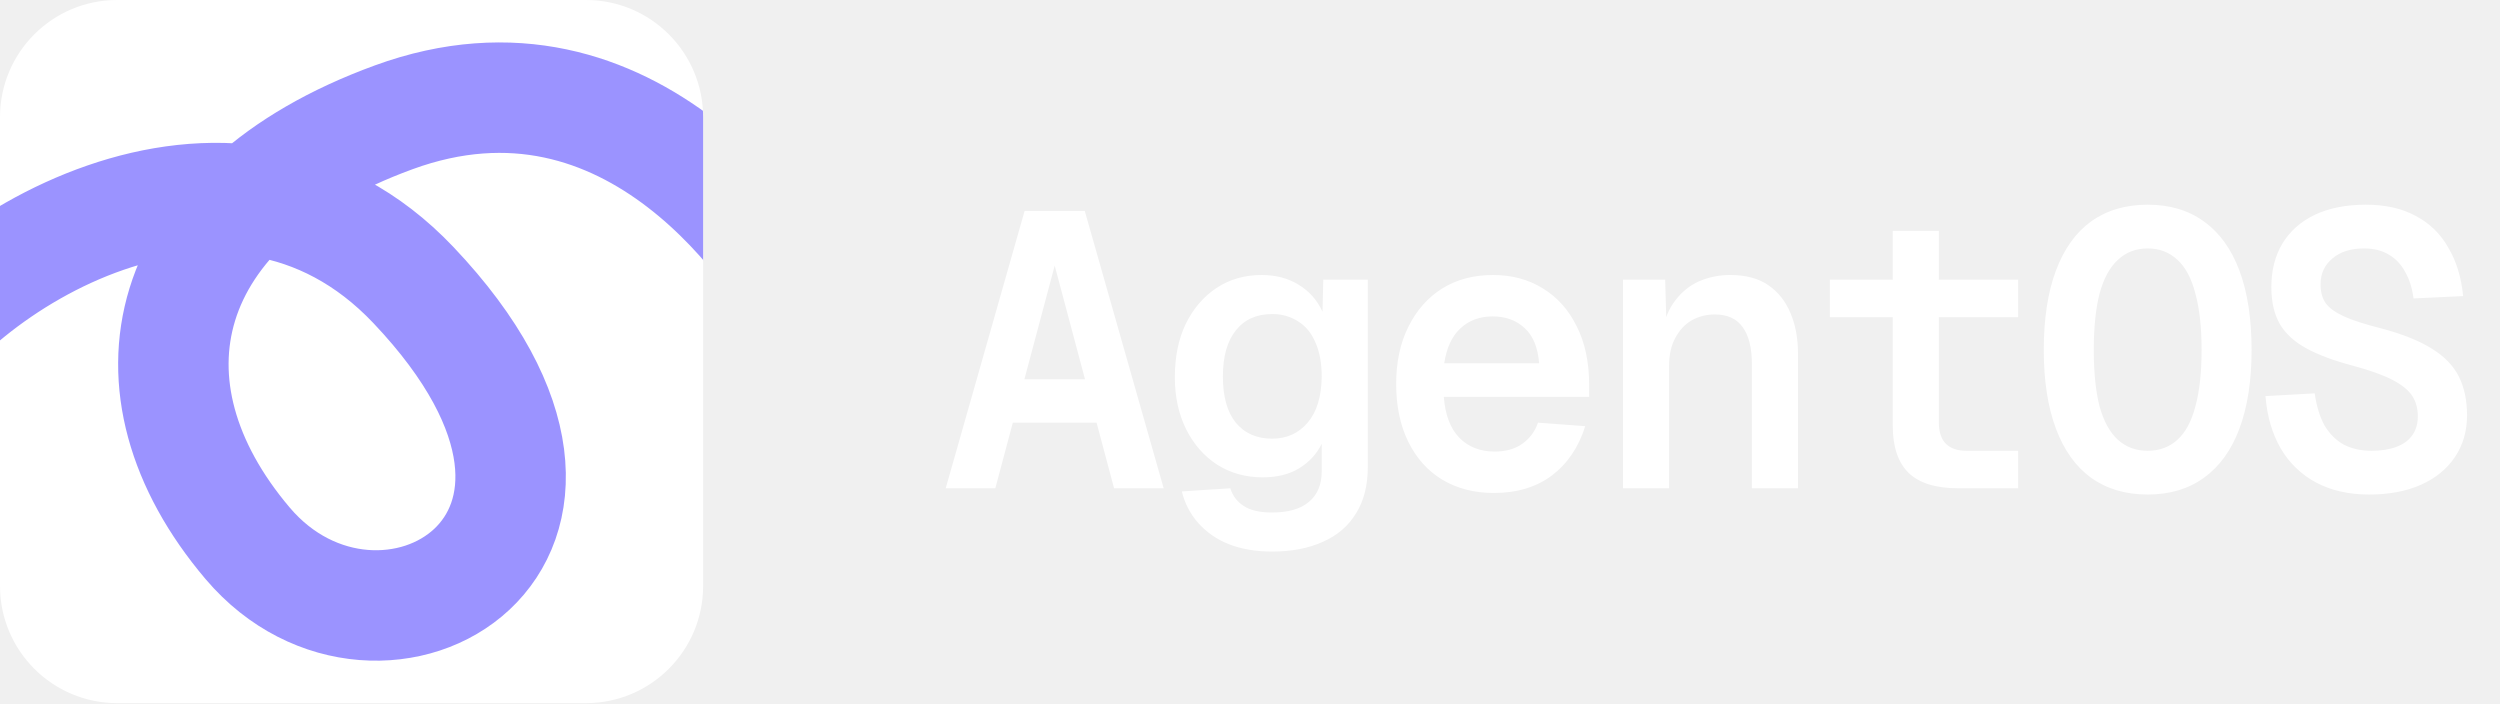
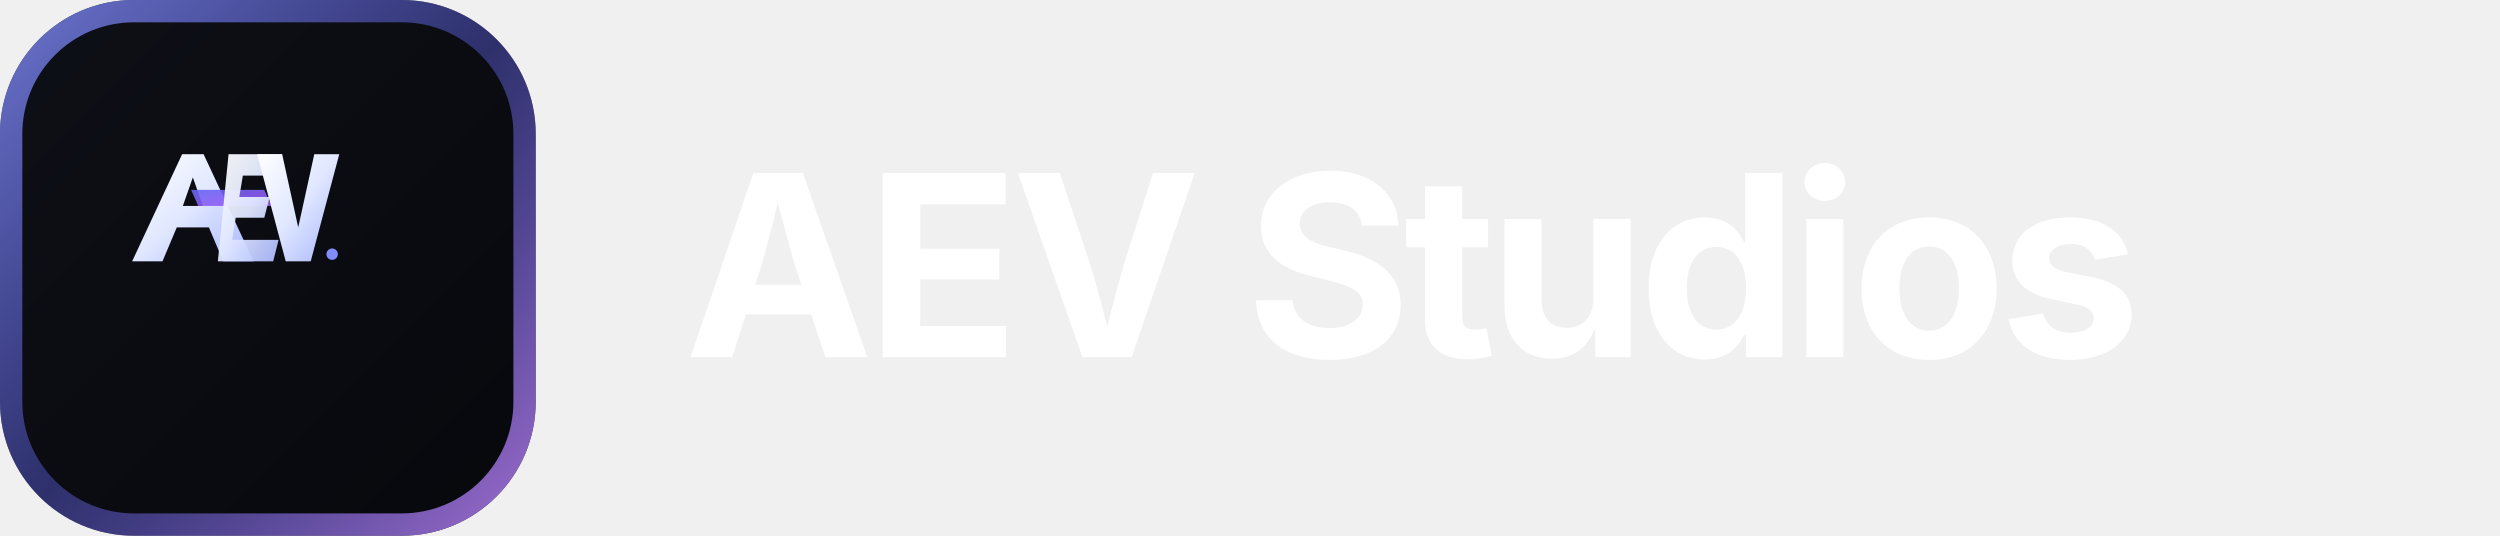
- <svg xmlns="http://www.w3.org/2000/svg" width="128" height="36" fill="none">
-   <path fill="#fff" d="m48.42 25 4.04-14.2h3.08L59.58 25h-2.54L54 13.6 50.96 25h-2.54Zm2.48-3.36.68-2.22h4.84l.68 2.22h-6.2Zm14.232 6.6c-.84 0-1.58-.127-2.22-.38a4.095 4.095 0 0 1-1.56-1.08 3.706 3.706 0 0 1-.84-1.62l2.48-.16c.12.387.347.687.68.9.334.227.82.34 1.46.34.827 0 1.453-.18 1.88-.54.44-.36.66-.887.66-1.58v-1.4c-.253.52-.64.94-1.16 1.26-.507.307-1.127.46-1.86.46-.867 0-1.64-.213-2.32-.64-.68-.44-1.213-1.047-1.6-1.82-.386-.773-.58-1.66-.58-2.66 0-1.053.187-1.967.56-2.74.387-.787.913-1.4 1.58-1.84.667-.44 1.433-.66 2.3-.66.734 0 1.367.167 1.9.5.547.333.953.793 1.22 1.38l.04-1.64h2.28v9.58c0 .947-.2 1.74-.6 2.38-.4.653-.966 1.14-1.7 1.46-.733.333-1.6.5-2.6.5Zm0-5.78c.747 0 1.353-.273 1.82-.82.467-.547.707-1.333.72-2.36 0-.68-.106-1.26-.32-1.74-.2-.48-.493-.84-.88-1.08a2.39 2.39 0 0 0-1.34-.38c-.8 0-1.42.28-1.86.84-.44.547-.66 1.333-.66 2.36s.22 1.813.66 2.36c.453.547 1.074.82 1.86.82Zm11.352 2.78c-1 0-1.88-.227-2.64-.68-.746-.453-1.326-1.1-1.74-1.94-.413-.84-.62-1.827-.62-2.96 0-1.12.207-2.093.62-2.92.414-.84.987-1.493 1.72-1.96.747-.467 1.62-.7 2.62-.7.96 0 1.807.227 2.54.68.747.453 1.327 1.1 1.74 1.94.427.84.64 1.84.64 3v.62h-7.44c.067.907.327 1.6.78 2.08.467.48 1.074.72 1.82.72.574 0 1.047-.133 1.42-.4.387-.28.654-.64.8-1.08l2.42.18c-.333 1.067-.9 1.907-1.7 2.52-.8.6-1.793.9-2.98.9Zm-2.54-6.64h4.86c-.066-.813-.313-1.413-.74-1.8-.426-.4-.973-.6-1.64-.6-.666 0-1.22.207-1.66.62-.426.4-.7.993-.82 1.78Zm9.153 6.4V14.32h2.16l.08 2.86-.24-.14c.12-.68.346-1.233.68-1.66.333-.44.74-.767 1.22-.98a3.988 3.988 0 0 1 1.6-.32c.786 0 1.433.173 1.94.52.506.347.886.827 1.14 1.44.253.6.38 1.287.38 2.06V25h-2.36v-6.34c0-.853-.16-1.493-.48-1.92-.307-.427-.78-.64-1.42-.64-.427 0-.82.1-1.18.3-.347.2-.627.5-.84.9-.214.387-.32.867-.32 1.44V25h-2.36Zm17.172 0c-1.147 0-1.994-.26-2.54-.78-.547-.533-.82-1.34-.82-2.42v-9.98h2.36v9.8c0 .493.12.86.36 1.1.24.24.593.36 1.06.36h2.64V25h-3.06Zm-6.58-8.76v-1.92h9.64v1.92h-9.64Zm16.272 9.08c-1.133 0-2.1-.287-2.9-.86-.787-.573-1.387-1.413-1.8-2.52-.413-1.107-.62-2.447-.62-4.02 0-1.6.207-2.953.62-4.06.413-1.107 1.013-1.947 1.8-2.52.8-.573 1.767-.86 2.9-.86s2.093.287 2.88.86c.8.573 1.407 1.413 1.82 2.52.413 1.107.62 2.46.62 4.06 0 1.573-.207 2.913-.62 4.02-.413 1.107-1.02 1.947-1.82 2.52-.787.573-1.747.86-2.88.86Zm0-2.24c.6 0 1.107-.187 1.52-.56.413-.373.72-.94.92-1.7.213-.773.32-1.74.32-2.9s-.107-2.127-.32-2.9c-.2-.773-.507-1.347-.92-1.72-.413-.387-.92-.58-1.52-.58s-1.107.193-1.52.58c-.413.373-.727.947-.94 1.72-.2.773-.3 1.74-.3 2.9s.1 2.127.3 2.9c.213.76.527 1.327.94 1.7.413.373.92.56 1.52.56Zm11.332 2.24c-1.04 0-1.947-.207-2.72-.62a4.608 4.608 0 0 1-1.8-1.74c-.44-.76-.7-1.653-.78-2.68l2.52-.14c.093.653.26 1.2.5 1.64.253.427.58.753.98.98.413.213.887.32 1.42.32.507 0 .933-.067 1.28-.2.36-.133.633-.333.82-.6.187-.267.28-.587.28-.96 0-.4-.093-.747-.28-1.04-.187-.293-.52-.567-1-.82s-1.167-.5-2.06-.74c-.96-.253-1.747-.547-2.36-.88-.613-.333-1.067-.747-1.36-1.24-.293-.507-.44-1.14-.44-1.9 0-.853.187-1.593.56-2.22.387-.64.94-1.133 1.66-1.48.733-.347 1.607-.52 2.62-.52 1 0 1.853.193 2.56.58a4.04 4.04 0 0 1 1.66 1.62c.413.693.667 1.52.76 2.48l-2.54.12c-.067-.52-.207-.967-.42-1.34-.2-.387-.48-.687-.84-.9-.347-.213-.773-.32-1.28-.32-.68 0-1.22.173-1.62.52-.4.333-.6.773-.6 1.32 0 .387.087.707.26.96.187.253.5.48.94.68.44.2 1.06.4 1.86.6 1.107.293 1.98.64 2.62 1.04.653.4 1.12.88 1.4 1.44.28.56.42 1.22.42 1.98 0 .813-.207 1.527-.62 2.14-.413.613-.993 1.087-1.74 1.42-.747.333-1.633.5-2.66.5Z" />
-   <rect width="36" height="36" fill="#fff" rx="6" />
-   <mask id="a" width="36" height="36" x="0" y="0" maskUnits="userSpaceOnUse" style="mask-type:alpha">
-     <rect width="36" height="36" fill="#1D1D1F" rx="6" />
-   </mask>
-   <g mask="url(#a)">
-     <path stroke="#9B93FF" stroke-linecap="round" stroke-linejoin="round" stroke-width="5.655" d="M-6 20.145c3.568-6.698 17.772-15.45 27.163-5.554 12.53 13.205-1.717 21.206-8.482 13.229-6.766-7.977-4.645-17.383 7.472-21.812 12.216-4.465 19.825 7.136 21.609 10.804" />
+ <svg xmlns="http://www.w3.org/2000/svg" width="168" height="36" viewBox="0 0 168 36" fill="none">
+   <defs>
+     <linearGradient id="aevBg" x1="0%" y1="0%" x2="100%" y2="100%">
+       <stop offset="0%" stop-color="#0E1017" />
+       <stop offset="100%" stop-color="#07080C" />
+     </linearGradient>
+     <linearGradient id="aevBorder" x1="0%" y1="0%" x2="100%" y2="100%">
+       <stop offset="0%" stop-color="#818CF8" stop-opacity="0.8" />
+       <stop offset="50%" stop-color="#6366F1" stop-opacity="0.4" />
+       <stop offset="100%" stop-color="#C084FC" stop-opacity="0.8" />
+     </linearGradient>
+     <linearGradient id="aevGrad" x1="0%" y1="0%" x2="100%" y2="100%">
+       <stop offset="0%" stop-color="#FFFFFF" />
+       <stop offset="50%" stop-color="#E0E7FF" />
+       <stop offset="100%" stop-color="#A5B4FC" />
+     </linearGradient>
+     <linearGradient id="accentGrad" x1="0%" y1="0%" x2="100%" y2="100%">
+       <stop offset="0%" stop-color="#6366F1" />
+       <stop offset="100%" stop-color="#A855F7" />
+     </linearGradient>
+   </defs>
+   <g transform="translate(0, 0)">
+     <rect width="36" height="36" rx="9" fill="url(#aevBg)" />
+     <rect x="0.75" y="0.75" width="34.5" height="34.5" rx="8.25" stroke="url(#aevBorder)" stroke-width="1.5" fill="none" />
+     <g transform="translate(6, 7) scale(0.024)">
+       <path d="M 120 440 L 260 140 L 320 140 L 460 440 L 375 440 L 335 345 L 245 345 L 205 440 Z M 262 285 L 318 285 L 290 205 Z" fill="url(#aevGrad)" />
+       <path d="M 285 240 L 490 240 L 510 285 L 305 285 Z" fill="url(#accentGrad)" opacity="0.9" />
+       <path d="M 390 140 L 540 140 L 525 200 L 430 200 L 420 260 L 505 260 L 490 318 L 410 318 L 400 380 L 530 380 L 515 440 L 360 440 Z" fill="url(#aevGrad)" opacity="0.95" />
+       <path d="M 470 140 L 540 140 L 585 345 L 630 140 L 700 140 L 620 440 L 550 440 Z" fill="url(#aevGrad)" />
+       <circle cx="680" cy="420" r="16" fill="#818CF8" />
+     </g>
  </g>
+   <text x="46" y="24" fill="#FFFFFF" font-family="-apple-system, BlinkMacSystemFont, 'Plus Jakarta Sans', 'Inter', 'Segoe UI', sans-serif" font-size="17" font-weight="700" letter-spacing="-0.03em">AEV Studios</text>
</svg>
